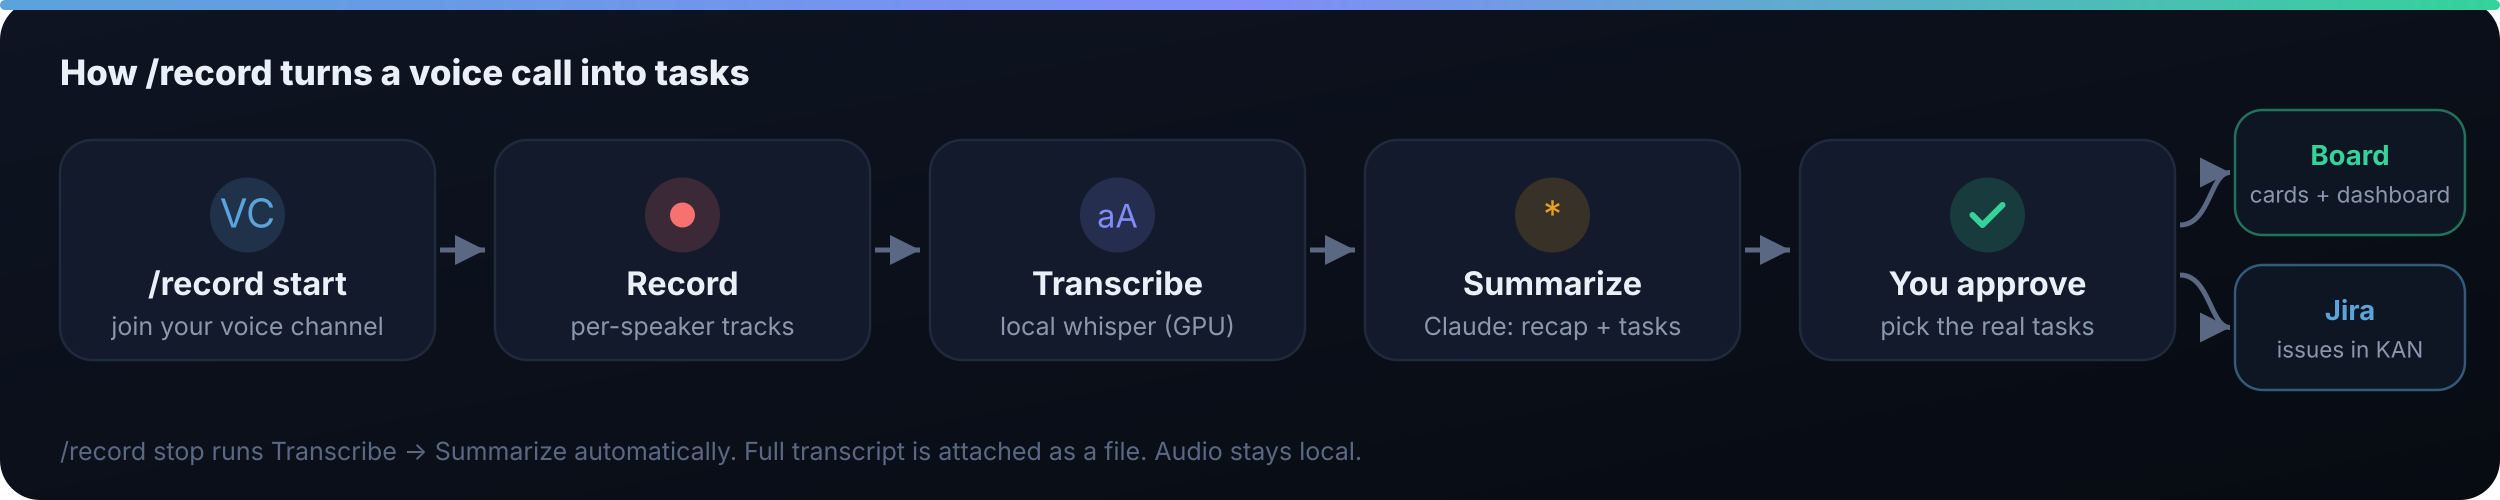
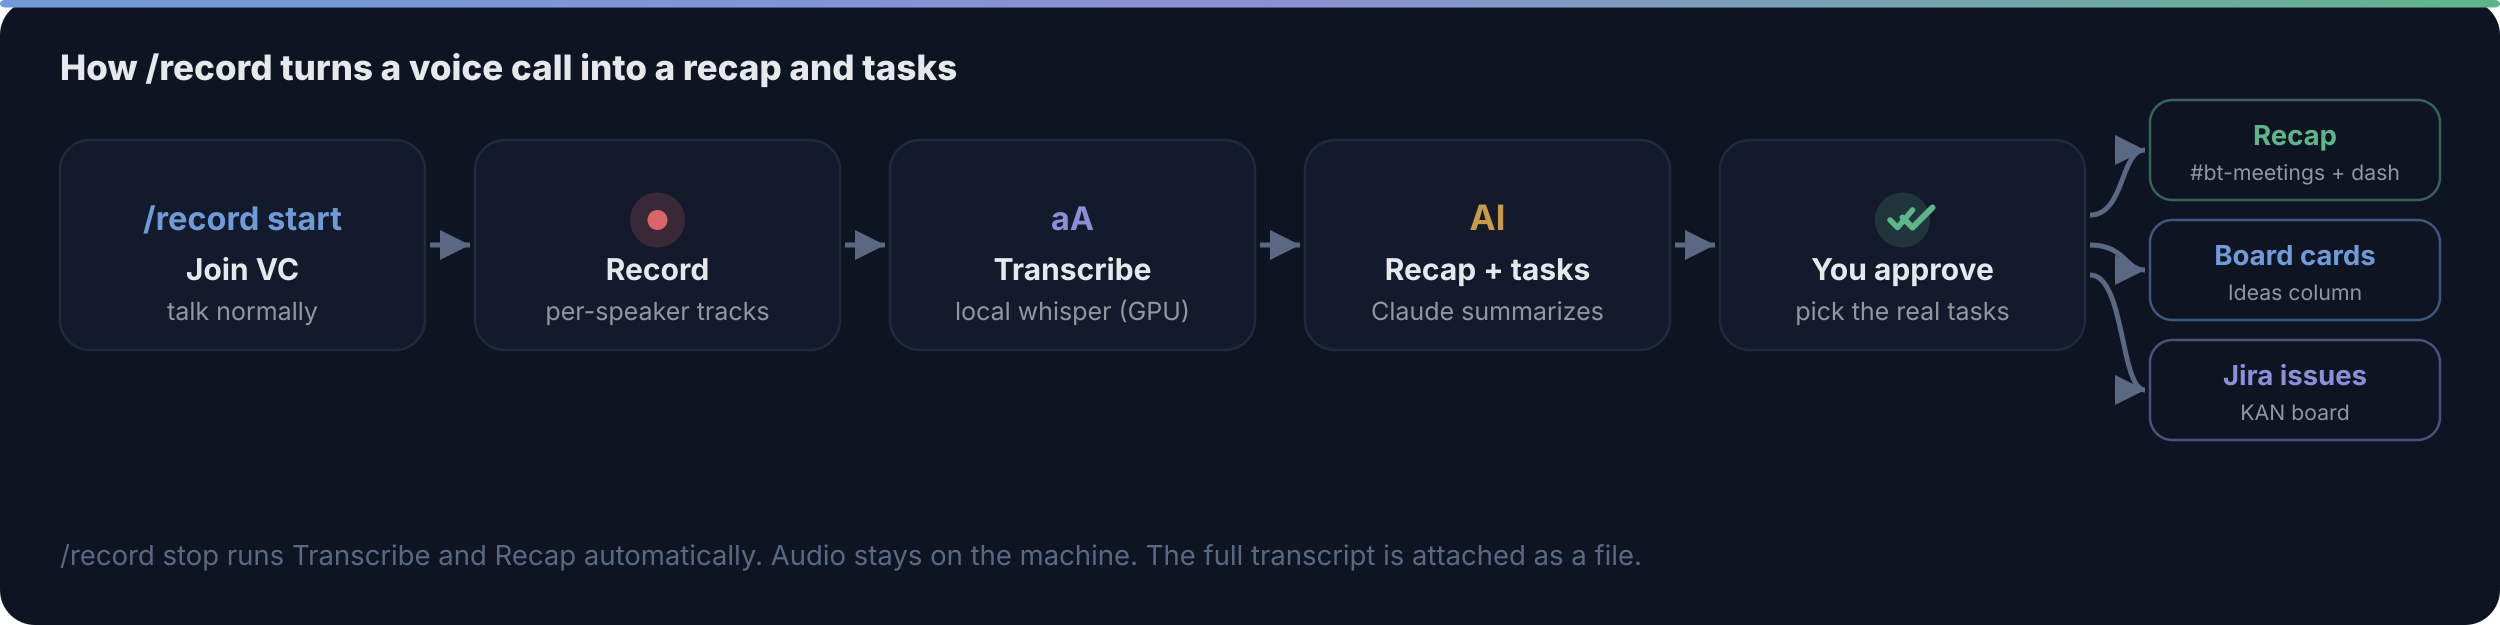
- <svg xmlns="http://www.w3.org/2000/svg" viewBox="0 0 1000 200" font-family="Inter,system-ui,sans-serif">
+ <svg xmlns="http://www.w3.org/2000/svg" viewBox="0 0 1000 250" font-family="Inter,system-ui,sans-serif">
  <defs>
-     <linearGradient id="bg" x1="0" y1="0" x2="1" y2="1">
-       <stop offset="0" stop-color="#0e1422" />
-       <stop offset="1" stop-color="#070b12" />
-     </linearGradient>
    <linearGradient id="accent" x1="0" y1="0" x2="1" y2="0">
-       <stop offset="0" stop-color="#5BA3DB" />
-       <stop offset="0.5" stop-color="#818CF8" />
-       <stop offset="1" stop-color="#34D399" />
+       <stop offset="0" stop-color="#6f9bd8" />
+       <stop offset="0.5" stop-color="#8b8fd6" />
+       <stop offset="1" stop-color="#5fb58a" />
    </linearGradient>
    <marker id="arrow" markerWidth="10" markerHeight="10" refX="6" refY="3" orient="auto">
      <path d="M0,0 L6,3 L0,6 Z" fill="#5a6884" />
    </marker>
  </defs>
-   <rect width="1000" height="200" rx="16" fill="url(#bg)" />
-   <rect x="0" y="0" width="1000" height="4" rx="2" fill="url(#accent)" />
+   <rect width="1000" height="250" rx="14" fill="#0e1422" />
+   <rect x="0" y="0" width="1000" height="3" rx="2" fill="url(#accent)" />
+   <text x="24" y="32" font-size="14" font-weight="800" fill="#e6e8ec">How /record turns a voice call into a recap and tasks</text>
  <g>
-     <rect x="24" y="56" width="150" height="88" rx="13" fill="#121a2b" stroke="#1f2a3c" />
-     <circle cx="99" cy="86" r="15" fill="rgba(91,163,219,.18)" />
-     <text x="99" y="91" font-size="16" text-anchor="middle" fill="#5BA3DB">VC</text>
-     <text x="99" y="118" font-size="13" font-weight="700" text-anchor="middle" fill="#eaf0f8">/record start</text>
-     <text x="99" y="134" font-size="10" text-anchor="middle" fill="#8a97ad">join your voice channel</text>
-     <rect x="198" y="56" width="150" height="88" rx="13" fill="#121a2b" stroke="#1f2a3c" />
-     <circle cx="273" cy="86" r="15" fill="rgba(248,113,113,.18)" />
-     <circle cx="273" cy="86" r="5" fill="#F87171" />
-     <text x="273" y="118" font-size="13" font-weight="700" text-anchor="middle" fill="#eaf0f8">Record</text>
-     <text x="273" y="134" font-size="10" text-anchor="middle" fill="#8a97ad">per-speaker tracks</text>
-     <rect x="372" y="56" width="150" height="88" rx="13" fill="#121a2b" stroke="#1f2a3c" />
-     <circle cx="447" cy="86" r="15" fill="rgba(129,140,248,.18)" />
-     <text x="447" y="91" font-size="13" text-anchor="middle" fill="#818CF8">aA</text>
-     <text x="447" y="118" font-size="13" font-weight="700" text-anchor="middle" fill="#eaf0f8">Transcribe</text>
-     <text x="447" y="134" font-size="10" text-anchor="middle" fill="#8a97ad">local whisper (GPU)</text>
-     <rect x="546" y="56" width="150" height="88" rx="13" fill="#121a2b" stroke="#1f2a3c" />
-     <circle cx="621" cy="86" r="15" fill="rgba(232,160,32,.18)" />
-     <text x="621" y="91" font-size="15" text-anchor="middle" fill="#E8A020">*</text>
-     <text x="621" y="118" font-size="13" font-weight="700" text-anchor="middle" fill="#eaf0f8">Summarize</text>
-     <text x="621" y="134" font-size="10" text-anchor="middle" fill="#8a97ad">Claude: recap + tasks</text>
-     <rect x="720" y="56" width="150" height="88" rx="13" fill="#121a2b" stroke="#1f2a3c" />
-     <circle cx="795" cy="86" r="15" fill="rgba(52,211,153,.18)" />
-     <path d="M789,86 l4,4 l8,-8" stroke="#34D399" stroke-width="2.4" fill="none" stroke-linecap="round" stroke-linejoin="round" />
-     <text x="795" y="118" font-size="13" font-weight="700" text-anchor="middle" fill="#eaf0f8">You approve</text>
-     <text x="795" y="134" font-size="10" text-anchor="middle" fill="#8a97ad">pick the real tasks</text>
-     <rect x="894" y="44" width="92" height="50" rx="11" fill="#0f1623" stroke="#34D399" stroke-opacity=".5" />
-     <text x="940" y="66" font-size="11" font-weight="700" text-anchor="middle" fill="#34D399">Board</text>
-     <text x="940" y="81" font-size="9" text-anchor="middle" fill="#8a97ad">cards + dashboard</text>
-     <rect x="894" y="106" width="92" height="50" rx="11" fill="#0f1623" stroke="#5BA3DB" stroke-opacity=".5" />
-     <text x="940" y="128" font-size="11" font-weight="700" text-anchor="middle" fill="#5BA3DB">Jira</text>
-     <text x="940" y="143" font-size="9" text-anchor="middle" fill="#8a97ad">issues in KAN</text>
+     <rect x="24" y="56" width="146" height="84" rx="12" fill="#121a2b" stroke="#1f2a3c" />
+     <text x="97" y="92" font-size="13" text-anchor="middle" fill="#6f9bd8" font-weight="700">/record start</text>
+     <text x="97" y="112" font-size="12" font-weight="700" text-anchor="middle" fill="#e6e8ec">Join VC</text>
+     <text x="97" y="128" font-size="10" text-anchor="middle" fill="#9197a1">talk normally</text>
+     <rect x="190" y="56" width="146" height="84" rx="12" fill="#121a2b" stroke="#1f2a3c" />
+     <circle cx="263" cy="88" r="11" fill="rgba(217,101,107,.2)" />
+     <circle cx="263" cy="88" r="4" fill="#d9656b" />
+     <text x="263" y="112" font-size="12" font-weight="700" text-anchor="middle" fill="#e6e8ec">Record</text>
+     <text x="263" y="128" font-size="10" text-anchor="middle" fill="#9197a1">per-speaker tracks</text>
+     <rect x="356" y="56" width="146" height="84" rx="12" fill="#121a2b" stroke="#1f2a3c" />
+     <text x="429" y="92" font-size="13" text-anchor="middle" fill="#8b8fd6" font-weight="700">aA</text>
+     <text x="429" y="112" font-size="12" font-weight="700" text-anchor="middle" fill="#e6e8ec">Transcribe</text>
+     <text x="429" y="128" font-size="10" text-anchor="middle" fill="#9197a1">local whisper (GPU)</text>
+     <rect x="522" y="56" width="146" height="84" rx="12" fill="#121a2b" stroke="#1f2a3c" />
+     <text x="595" y="92" font-size="14" text-anchor="middle" fill="#c89a4a" font-weight="700">AI</text>
+     <text x="595" y="112" font-size="12" font-weight="700" text-anchor="middle" fill="#e6e8ec">Recap + tasks</text>
+     <text x="595" y="128" font-size="10" text-anchor="middle" fill="#9197a1">Claude summarizes</text>
+     <rect x="688" y="56" width="146" height="84" rx="12" fill="#121a2b" stroke="#1f2a3c" />
+     <path d="M589,0" />
+     <path d="M756,84 l4,4 l8,-8" stroke="#5fb58a" stroke-width="2.4" fill="none" stroke-linecap="round" stroke-linejoin="round" transform="translate(5,3)" />
+     <circle cx="761" cy="88" r="11" fill="rgba(95,181,138,.18)" />
+     <path d="M756,88 l3,3 l6,-7" stroke="#5fb58a" stroke-width="2.2" fill="none" stroke-linecap="round" stroke-linejoin="round" />
+     <text x="761" y="112" font-size="12" font-weight="700" text-anchor="middle" fill="#e6e8ec">You approve</text>
+     <text x="761" y="128" font-size="10" text-anchor="middle" fill="#9197a1">pick the real tasks</text>
+   </g>
+   <g>
+     <rect x="860" y="40" width="116" height="40" rx="9" fill="#0e1422" stroke="#5fb58a" stroke-opacity=".5" />
+     <text x="918" y="58" font-size="11" font-weight="700" text-anchor="middle" fill="#5fb58a">Recap</text>
+     <text x="918" y="72" font-size="8.5" text-anchor="middle" fill="#9197a1">#bt-meetings + dash</text>
+     <rect x="860" y="88" width="116" height="40" rx="9" fill="#0e1422" stroke="#6f9bd8" stroke-opacity=".5" />
+     <text x="918" y="106" font-size="11" font-weight="700" text-anchor="middle" fill="#6f9bd8">Board cards</text>
+     <text x="918" y="120" font-size="8.5" text-anchor="middle" fill="#9197a1">Ideas column</text>
+     <rect x="860" y="136" width="116" height="40" rx="9" fill="#0e1422" stroke="#8b8fd6" stroke-opacity=".5" />
+     <text x="918" y="154" font-size="11" font-weight="700" text-anchor="middle" fill="#8b8fd6">Jira issues</text>
+     <text x="918" y="168" font-size="8.5" text-anchor="middle" fill="#9197a1">KAN board</text>
  </g>
  <g stroke="#5a6884" stroke-width="2" fill="none">
-     <line x1="176" y1="100" x2="194" y2="100" marker-end="url(#arrow)" />
-     <line x1="350" y1="100" x2="368" y2="100" marker-end="url(#arrow)" />
-     <line x1="524" y1="100" x2="542" y2="100" marker-end="url(#arrow)" />
-     <line x1="698" y1="100" x2="716" y2="100" marker-end="url(#arrow)" />
-     <path d="M872,90 C884,90 884,69 892,69" marker-end="url(#arrow)" />
-     <path d="M872,110 C884,110 884,131 892,131" marker-end="url(#arrow)" />
+     <line x1="172" y1="98" x2="188" y2="98" marker-end="url(#arrow)" />
+     <line x1="338" y1="98" x2="354" y2="98" marker-end="url(#arrow)" />
+     <line x1="504" y1="98" x2="520" y2="98" marker-end="url(#arrow)" />
+     <line x1="670" y1="98" x2="686" y2="98" marker-end="url(#arrow)" />
+     <path d="M836,86 C850,86 848,60 858,60" marker-end="url(#arrow)" />
+     <path d="M836,98 C850,98 850,108 858,108" marker-end="url(#arrow)" />
+     <path d="M836,110 C850,110 848,156 858,156" marker-end="url(#arrow)" />
  </g>
-   <text x="24" y="34" font-size="14" font-weight="800" fill="#eaf0f8">How /record turns a voice call into tasks</text>
-   <text x="24" y="184" font-size="10" fill="#5a6884">/record stop runs Transcribe -&gt; Summarize automatically. Full transcript is attached as a file. Audio stays local.</text>
+   <text x="24" y="226" font-size="11" fill="#5a6884">/record stop runs Transcribe and Recap automatically. Audio stays on the machine. The full transcript is attached as a file.</text>
</svg>
